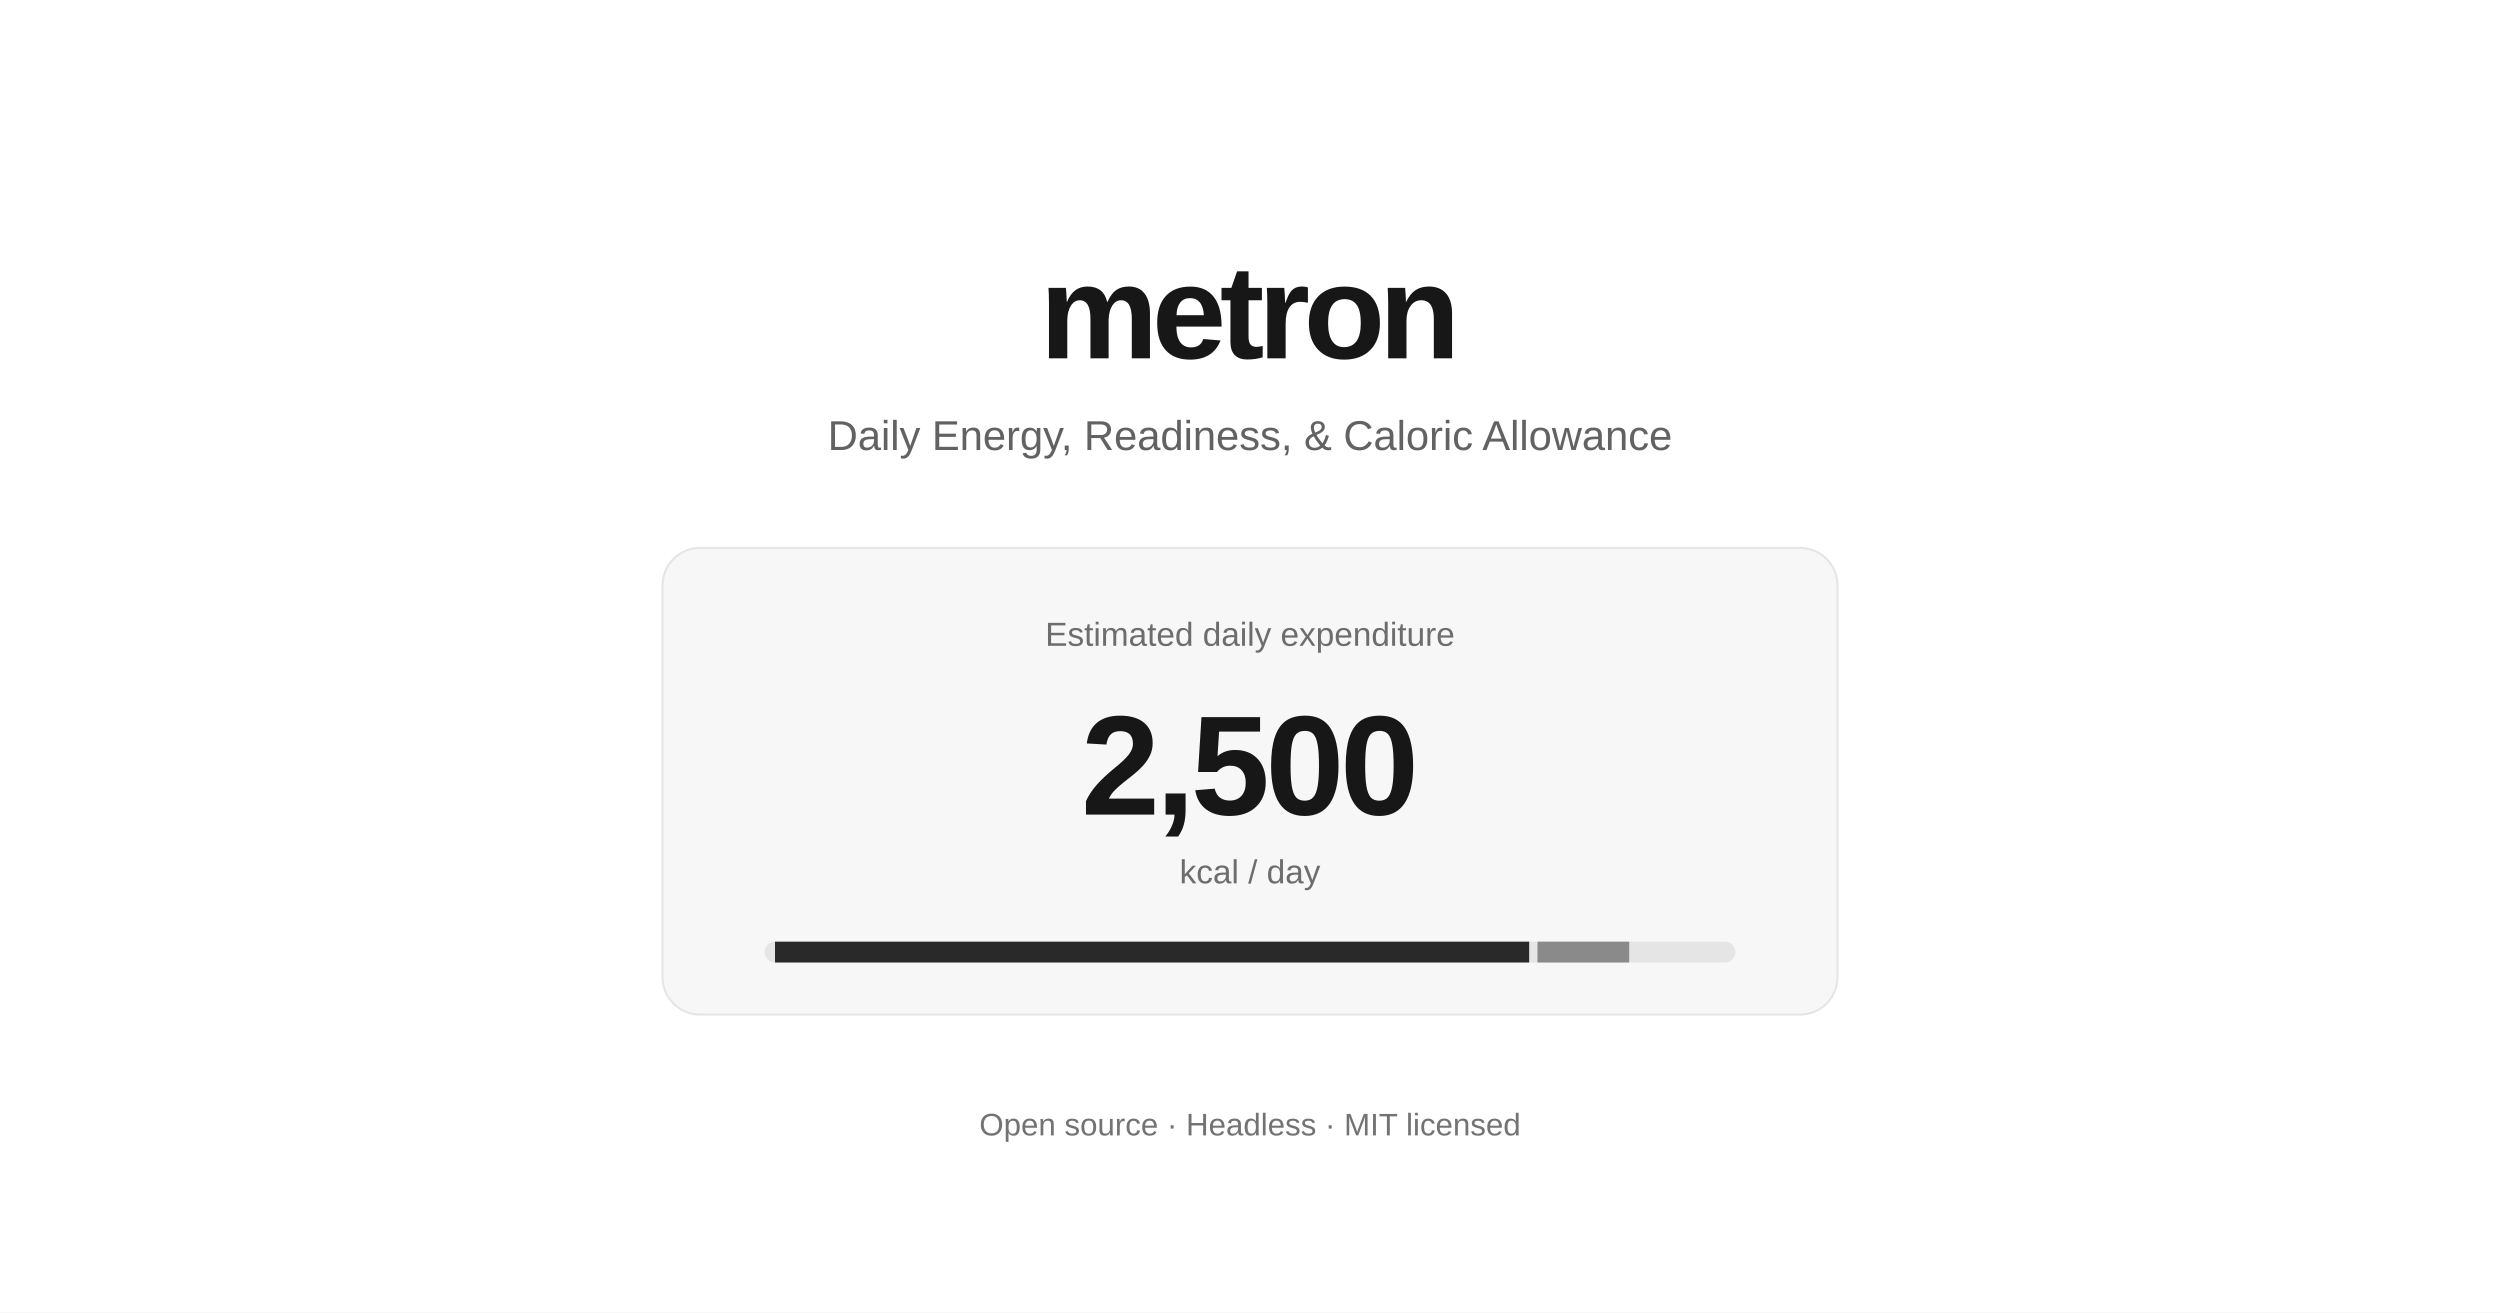
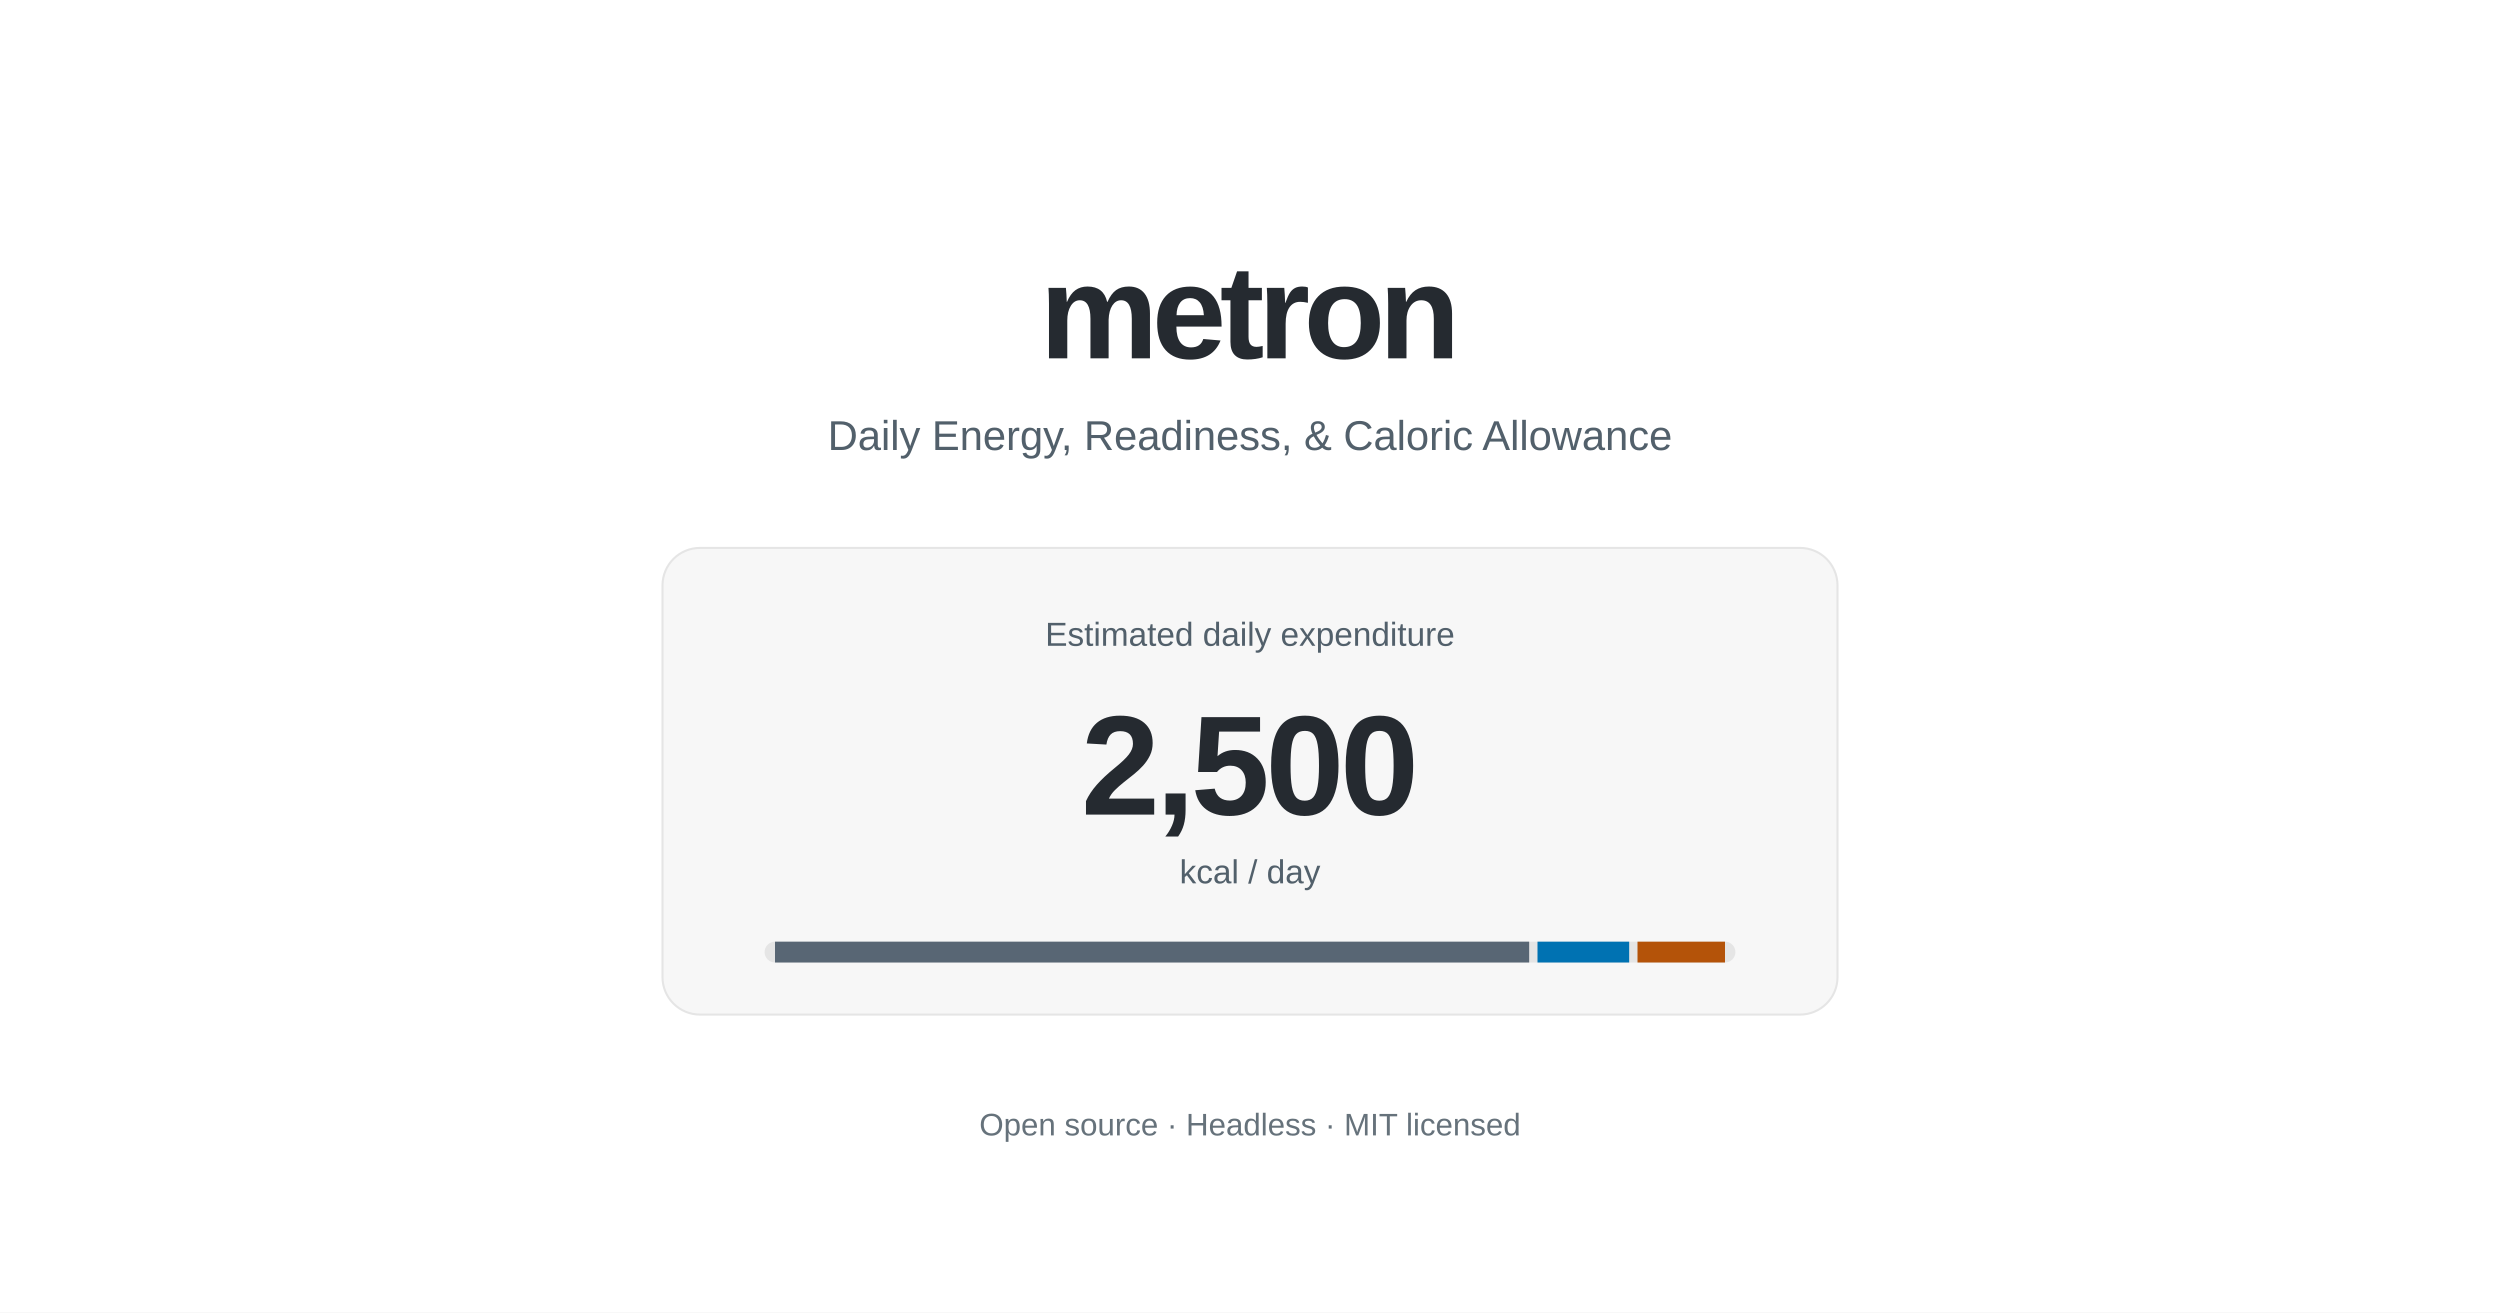
<svg xmlns="http://www.w3.org/2000/svg" width="1200" height="630" viewBox="0 0 1200 630" role="img" aria-labelledby="title desc">
  <rect width="1200" height="630" fill="#fff" />
-   <g text-anchor="middle" fill="#171717" font-family="-apple-system, BlinkMacSystemFont, Segoe UI, Arial, sans-serif">
+   <g text-anchor="middle" fill="#252A30" font-family="-apple-system, BlinkMacSystemFont, Segoe UI, Arial, sans-serif">
    <text x="600" y="172" font-size="64" font-weight="650" letter-spacing="-3">metron</text>
-     <text x="600" y="216" font-size="20" font-weight="400" fill="#626262">Daily Energy, Readiness, &amp; Caloric Allowance</text>
+     <text x="600" y="216" font-size="20" font-weight="400" fill="#52606B">Daily Energy, Readiness, &amp; Caloric Allowance</text>
  </g>
  <rect x="318" y="263" width="564" height="224" rx="18" fill="#f7f7f7" stroke="#e5e5e5" stroke-width="1" />
  <g font-family="-apple-system, BlinkMacSystemFont, Segoe UI, Arial, sans-serif" text-anchor="middle">
-     <text x="600" y="310" font-size="16" fill="#6d6d6d">Estimated daily expenditure</text>
-     <text x="600" y="391" font-size="68" fill="#171717" font-weight="650" letter-spacing="-2">2,500</text>
-     <text x="600" y="424" font-size="16" fill="#6d6d6d">kcal / day</text>
+     <text x="600" y="310" font-size="16" fill="#52606B">Estimated daily expenditure</text>
+     <text x="600" y="391" font-size="68" fill="#252A30" font-weight="650" letter-spacing="-2">2,500</text>
+     <text x="600" y="424" font-size="16" fill="#52606B">kcal / day</text>
  </g>
  <rect x="367" y="452" width="466" height="10" rx="5" fill="#e5e5e5" />
-   <path d="M372 452H734V462H372Z" fill="#292929" />
-   <path d="M738 452H782V462H738Z" fill="#8a8a8a" />
-   <g font-family="-apple-system, BlinkMacSystemFont, Segoe UI, Arial, sans-serif" text-anchor="middle" font-size="15" fill="#737373">
+   <path d="M372 452H734V462H372Z" fill="#586674" />
+   <path d="M738 452H782V462H738Z" fill="#0072B2" />
+   <path d="M786 452H828V462H786Z" fill="#B45309" />
+   <g font-family="-apple-system, BlinkMacSystemFont, Segoe UI, Arial, sans-serif" text-anchor="middle" font-size="15" fill="#66727B">
    <text x="600" y="545">Open source · Headless · MIT licensed</text>
  </g>
</svg>
